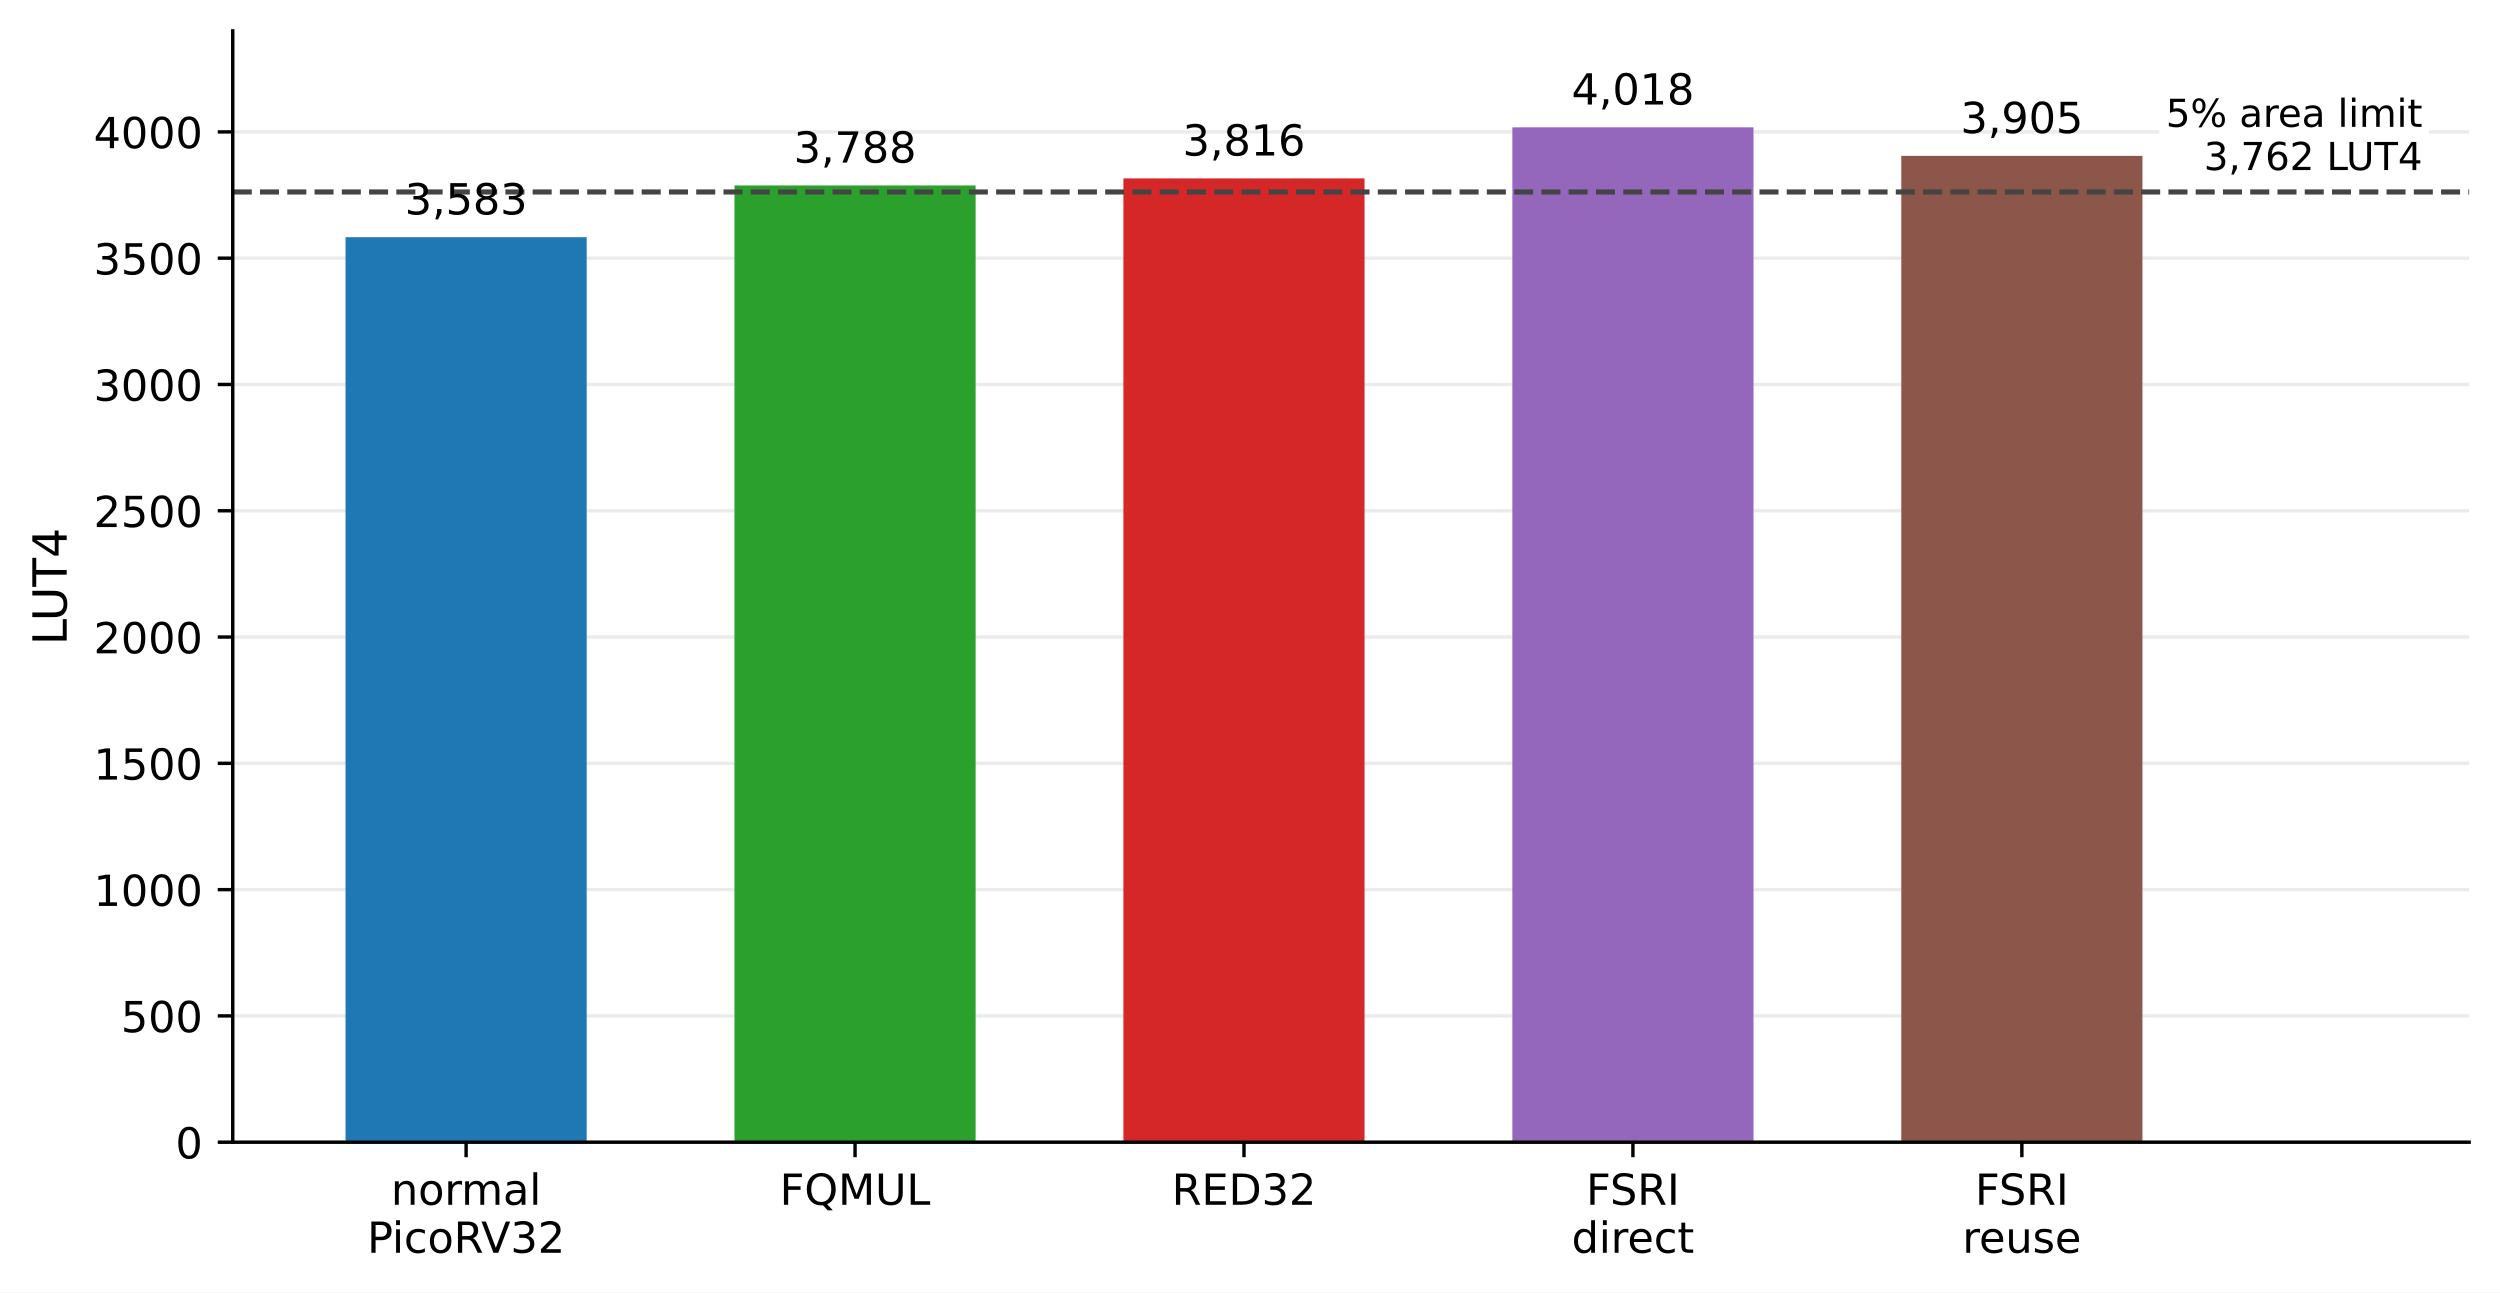
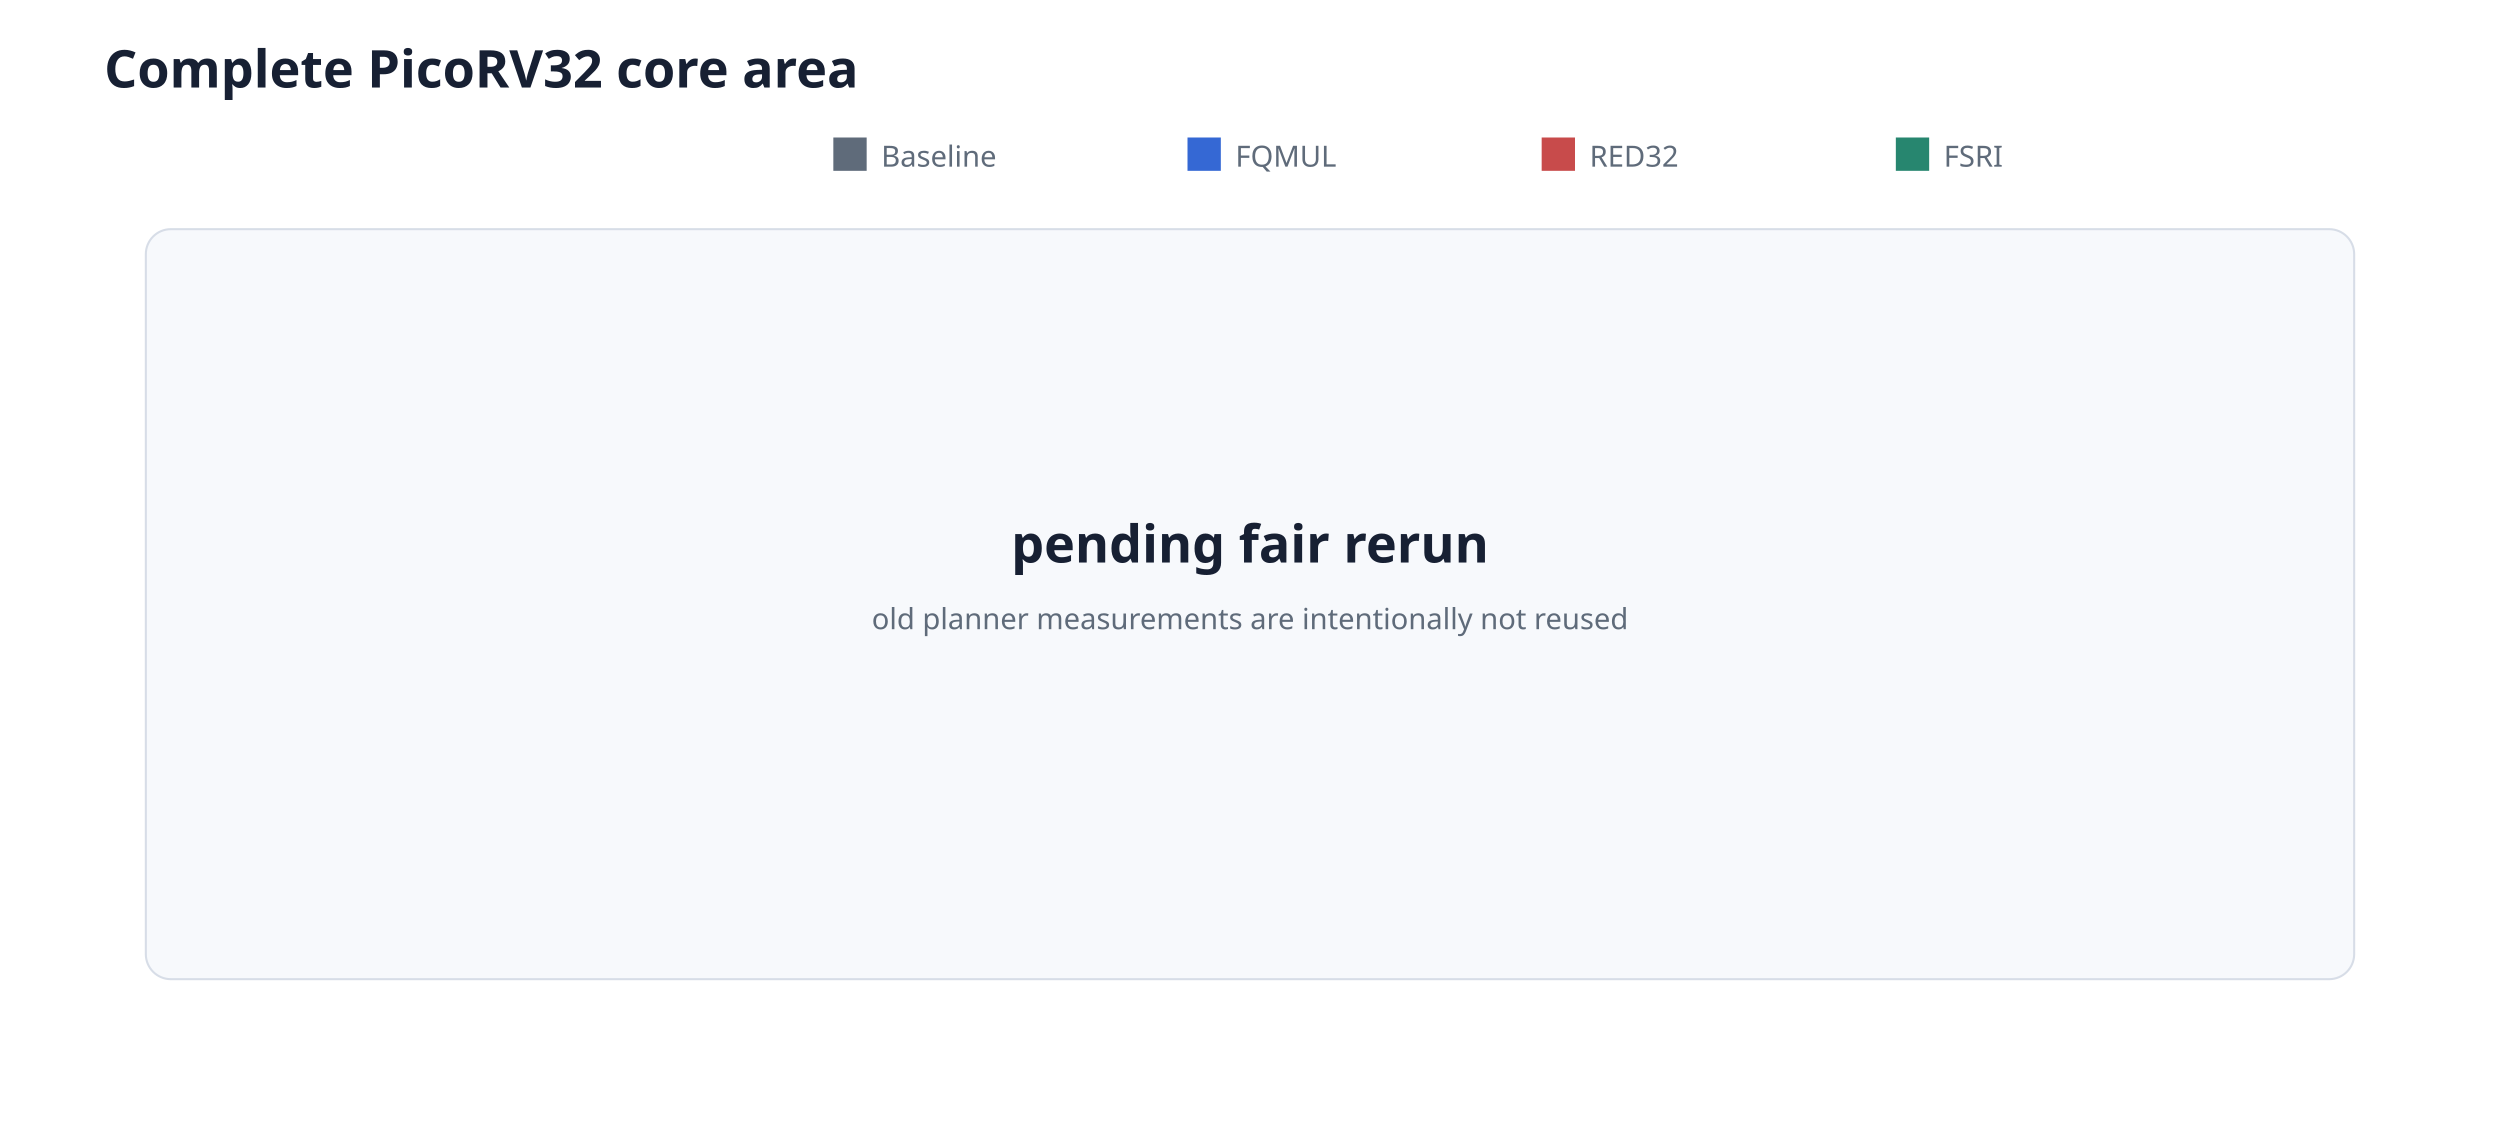
- <svg xmlns="http://www.w3.org/2000/svg" xmlns:xlink="http://www.w3.org/1999/xlink" width="583.206pt" height="301.532pt" viewBox="0 0 583.206 301.532" version="1.1">
-   <defs>
-     <style type="text/css">*{stroke-linejoin: round; stroke-linecap: butt}</style>
-   </defs>
-   <g id="figure_1">
-     <g id="patch_1">
-       <path d="M 0 301.532  L 583.206 301.532  L 583.206 0  L 0 0  z " style="fill: #ffffff" />
-     </g>
-     <g id="axes_1">
-       <g id="patch_2">
-         <path d="M 54.296 266.456  L 576.006 266.456  L 576.006 7.2  L 54.296 7.2  z " style="fill: #ffffff" />
-       </g>
-       <g id="matplotlib.axis_1">
-         <g id="xtick_1">
-           <g id="line2d_1">
-             <defs>
-               <path id="mf85c276c39" d="M 0 0  L 0 3.5  " style="stroke: #000000; stroke-width: 0.8" />
-             </defs>
-             <g>
-               <use xlink:href="#mf85c276c39" x="108.735" y="266.456" style="stroke: #000000; stroke-width: 0.8" />
-             </g>
-           </g>
-           <g id="text_1">
-             <g transform="translate(91.21571 281.0544) scale(0.1 -0.1)">
-               <defs>
-                 <path id="DejaVuSans-6e" d="M 3513 2113  L 3513 0  L 2938 0  L 2938 2094  Q 2938 2591 2744 2837  Q 2550 3084 2163 3084  Q 1697 3084 1428 2787  Q 1159 2491 1159 1978  L 1159 0  L 581 0  L 581 3500  L 1159 3500  L 1159 2956  Q 1366 3272 1645 3428  Q 1925 3584 2291 3584  Q 2894 3584 3203 3211  Q 3513 2838 3513 2113  z " transform="scale(0.015625)" />
-                 <path id="DejaVuSans-6f" d="M 1959 3097  Q 1497 3097 1228 2736  Q 959 2375 959 1747  Q 959 1119 1226 758  Q 1494 397 1959 397  Q 2419 397 2687 759  Q 2956 1122 2956 1747  Q 2956 2369 2687 2733  Q 2419 3097 1959 3097  z M 1959 3584  Q 2709 3584 3137 3096  Q 3566 2609 3566 1747  Q 3566 888 3137 398  Q 2709 -91 1959 -91  Q 1206 -91 779 398  Q 353 888 353 1747  Q 353 2609 779 3096  Q 1206 3584 1959 3584  z " transform="scale(0.015625)" />
-                 <path id="DejaVuSans-72" d="M 2631 2963  Q 2534 3019 2420 3045  Q 2306 3072 2169 3072  Q 1681 3072 1420 2755  Q 1159 2438 1159 1844  L 1159 0  L 581 0  L 581 3500  L 1159 3500  L 1159 2956  Q 1341 3275 1631 3429  Q 1922 3584 2338 3584  Q 2397 3584 2469 3576  Q 2541 3569 2628 3553  L 2631 2963  z " transform="scale(0.015625)" />
-                 <path id="DejaVuSans-6d" d="M 3328 2828  Q 3544 3216 3844 3400  Q 4144 3584 4550 3584  Q 5097 3584 5394 3201  Q 5691 2819 5691 2113  L 5691 0  L 5113 0  L 5113 2094  Q 5113 2597 4934 2840  Q 4756 3084 4391 3084  Q 3944 3084 3684 2787  Q 3425 2491 3425 1978  L 3425 0  L 2847 0  L 2847 2094  Q 2847 2600 2669 2842  Q 2491 3084 2119 3084  Q 1678 3084 1418 2786  Q 1159 2488 1159 1978  L 1159 0  L 581 0  L 581 3500  L 1159 3500  L 1159 2956  Q 1356 3278 1631 3431  Q 1906 3584 2284 3584  Q 2666 3584 2933 3390  Q 3200 3197 3328 2828  z " transform="scale(0.015625)" />
-                 <path id="DejaVuSans-61" d="M 2194 1759  Q 1497 1759 1228 1600  Q 959 1441 959 1056  Q 959 750 1161 570  Q 1363 391 1709 391  Q 2188 391 2477 730  Q 2766 1069 2766 1631  L 2766 1759  L 2194 1759  z M 3341 1997  L 3341 0  L 2766 0  L 2766 531  Q 2569 213 2275 61  Q 1981 -91 1556 -91  Q 1019 -91 701 211  Q 384 513 384 1019  Q 384 1609 779 1909  Q 1175 2209 1959 2209  L 2766 2209  L 2766 2266  Q 2766 2663 2505 2880  Q 2244 3097 1772 3097  Q 1472 3097 1187 3025  Q 903 2953 641 2809  L 641 3341  Q 956 3463 1253 3523  Q 1550 3584 1831 3584  Q 2591 3584 2966 3190  Q 3341 2797 3341 1997  z " transform="scale(0.015625)" />
-                 <path id="DejaVuSans-6c" d="M 603 4863  L 1178 4863  L 1178 0  L 603 0  L 603 4863  z " transform="scale(0.015625)" />
-               </defs>
-               <use xlink:href="#DejaVuSans-6e" />
-               <use xlink:href="#DejaVuSans-6f" transform="translate(63.37891 0)" />
-               <use xlink:href="#DejaVuSans-72" transform="translate(124.5605 0)" />
-               <use xlink:href="#DejaVuSans-6d" transform="translate(163.9238 0)" />
-               <use xlink:href="#DejaVuSans-61" transform="translate(261.3359 0)" />
-               <use xlink:href="#DejaVuSans-6c" transform="translate(322.6152 0)" />
-             </g>
-             <g transform="translate(85.65321 292.2523) scale(0.1 -0.1)">
-               <defs>
-                 <path id="DejaVuSans-50" d="M 1259 4147  L 1259 2394  L 2053 2394  Q 2494 2394 2734 2622  Q 2975 2850 2975 3272  Q 2975 3691 2734 3919  Q 2494 4147 2053 4147  L 1259 4147  z M 628 4666  L 2053 4666  Q 2838 4666 3239 4311  Q 3641 3956 3641 3272  Q 3641 2581 3239 2228  Q 2838 1875 2053 1875  L 1259 1875  L 1259 0  L 628 0  L 628 4666  z " transform="scale(0.015625)" />
-                 <path id="DejaVuSans-69" d="M 603 3500  L 1178 3500  L 1178 0  L 603 0  L 603 3500  z M 603 4863  L 1178 4863  L 1178 4134  L 603 4134  L 603 4863  z " transform="scale(0.015625)" />
-                 <path id="DejaVuSans-63" d="M 3122 3366  L 3122 2828  Q 2878 2963 2633 3030  Q 2388 3097 2138 3097  Q 1578 3097 1268 2742  Q 959 2388 959 1747  Q 959 1106 1268 751  Q 1578 397 2138 397  Q 2388 397 2633 464  Q 2878 531 3122 666  L 3122 134  Q 2881 22 2623 -34  Q 2366 -91 2075 -91  Q 1284 -91 818 406  Q 353 903 353 1747  Q 353 2603 823 3093  Q 1294 3584 2113 3584  Q 2378 3584 2631 3529  Q 2884 3475 3122 3366  z " transform="scale(0.015625)" />
-                 <path id="DejaVuSans-52" d="M 2841 2188  Q 3044 2119 3236 1894  Q 3428 1669 3622 1275  L 4263 0  L 3584 0  L 2988 1197  Q 2756 1666 2539 1819  Q 2322 1972 1947 1972  L 1259 1972  L 1259 0  L 628 0  L 628 4666  L 2053 4666  Q 2853 4666 3247 4331  Q 3641 3997 3641 3322  Q 3641 2881 3436 2590  Q 3231 2300 2841 2188  z M 1259 4147  L 1259 2491  L 2053 2491  Q 2509 2491 2742 2702  Q 2975 2913 2975 3322  Q 2975 3731 2742 3939  Q 2509 4147 2053 4147  L 1259 4147  z " transform="scale(0.015625)" />
-                 <path id="DejaVuSans-56" d="M 1831 0  L 50 4666  L 709 4666  L 2188 738  L 3669 4666  L 4325 4666  L 2547 0  L 1831 0  z " transform="scale(0.015625)" />
-                 <path id="DejaVuSans-33" d="M 2597 2516  Q 3050 2419 3304 2112  Q 3559 1806 3559 1356  Q 3559 666 3084 287  Q 2609 -91 1734 -91  Q 1441 -91 1130 -33  Q 819 25 488 141  L 488 750  Q 750 597 1062 519  Q 1375 441 1716 441  Q 2309 441 2620 675  Q 2931 909 2931 1356  Q 2931 1769 2642 2001  Q 2353 2234 1838 2234  L 1294 2234  L 1294 2753  L 1863 2753  Q 2328 2753 2575 2939  Q 2822 3125 2822 3475  Q 2822 3834 2567 4026  Q 2313 4219 1838 4219  Q 1578 4219 1281 4162  Q 984 4106 628 3988  L 628 4550  Q 988 4650 1302 4700  Q 1616 4750 1894 4750  Q 2613 4750 3031 4423  Q 3450 4097 3450 3541  Q 3450 3153 3228 2886  Q 3006 2619 2597 2516  z " transform="scale(0.015625)" />
-                 <path id="DejaVuSans-32" d="M 1228 531  L 3431 531  L 3431 0  L 469 0  L 469 531  Q 828 903 1448 1529  Q 2069 2156 2228 2338  Q 2531 2678 2651 2914  Q 2772 3150 2772 3378  Q 2772 3750 2511 3984  Q 2250 4219 1831 4219  Q 1534 4219 1204 4116  Q 875 4013 500 3803  L 500 4441  Q 881 4594 1212 4672  Q 1544 4750 1819 4750  Q 2544 4750 2975 4387  Q 3406 4025 3406 3419  Q 3406 3131 3298 2873  Q 3191 2616 2906 2266  Q 2828 2175 2409 1742  Q 1991 1309 1228 531  z " transform="scale(0.015625)" />
-               </defs>
-               <use xlink:href="#DejaVuSans-50" />
-               <use xlink:href="#DejaVuSans-69" transform="translate(58.05273 0)" />
-               <use xlink:href="#DejaVuSans-63" transform="translate(85.83594 0)" />
-               <use xlink:href="#DejaVuSans-6f" transform="translate(140.8164 0)" />
-               <use xlink:href="#DejaVuSans-52" transform="translate(201.998 0)" />
-               <use xlink:href="#DejaVuSans-56" transform="translate(265.9805 0)" />
-               <use xlink:href="#DejaVuSans-33" transform="translate(334.3887 0)" />
-               <use xlink:href="#DejaVuSans-32" transform="translate(398.0117 0)" />
-             </g>
-           </g>
-         </g>
-         <g id="xtick_2">
-           <g id="line2d_2">
-             <g>
-               <use xlink:href="#mf85c276c39" x="199.467" y="266.456" style="stroke: #000000; stroke-width: 0.8" />
-             </g>
-           </g>
-           <g id="text_2">
-             <g transform="translate(181.8963 281.0544) scale(0.1 -0.1)">
-               <defs>
-                 <path id="DejaVuSans-46" d="M 628 4666  L 3309 4666  L 3309 4134  L 1259 4134  L 1259 2759  L 3109 2759  L 3109 2228  L 1259 2228  L 1259 0  L 628 0  L 628 4666  z " transform="scale(0.015625)" />
-                 <path id="DejaVuSans-51" d="M 2522 4238  Q 1834 4238 1429 3725  Q 1025 3213 1025 2328  Q 1025 1447 1429 934  Q 1834 422 2522 422  Q 3209 422 3611 934  Q 4013 1447 4013 2328  Q 4013 3213 3611 3725  Q 3209 4238 2522 4238  z M 3406 84  L 4238 -825  L 3475 -825  L 2784 -78  Q 2681 -84 2626 -87  Q 2572 -91 2522 -91  Q 1538 -91 948 567  Q 359 1225 359 2328  Q 359 3434 948 4092  Q 1538 4750 2522 4750  Q 3503 4750 4090 4092  Q 4678 3434 4678 2328  Q 4678 1516 4351 937  Q 4025 359 3406 84  z " transform="scale(0.015625)" />
-                 <path id="DejaVuSans-4d" d="M 628 4666  L 1569 4666  L 2759 1491  L 3956 4666  L 4897 4666  L 4897 0  L 4281 0  L 4281 4097  L 3078 897  L 2444 897  L 1241 4097  L 1241 0  L 628 0  L 628 4666  z " transform="scale(0.015625)" />
-                 <path id="DejaVuSans-55" d="M 556 4666  L 1191 4666  L 1191 1831  Q 1191 1081 1462 751  Q 1734 422 2344 422  Q 2950 422 3222 751  Q 3494 1081 3494 1831  L 3494 4666  L 4128 4666  L 4128 1753  Q 4128 841 3676 375  Q 3225 -91 2344 -91  Q 1459 -91 1007 375  Q 556 841 556 1753  L 556 4666  z " transform="scale(0.015625)" />
-                 <path id="DejaVuSans-4c" d="M 628 4666  L 1259 4666  L 1259 531  L 3531 531  L 3531 0  L 628 0  L 628 4666  z " transform="scale(0.015625)" />
-               </defs>
-               <use xlink:href="#DejaVuSans-46" />
-               <use xlink:href="#DejaVuSans-51" transform="translate(57.51953 0)" />
-               <use xlink:href="#DejaVuSans-4d" transform="translate(136.2305 0)" />
-               <use xlink:href="#DejaVuSans-55" transform="translate(222.5098 0)" />
-               <use xlink:href="#DejaVuSans-4c" transform="translate(295.7031 0)" />
-             </g>
-           </g>
-         </g>
-         <g id="xtick_3">
-           <g id="line2d_3">
-             <g>
-               <use xlink:href="#mf85c276c39" x="290.2" y="266.456" style="stroke: #000000; stroke-width: 0.8" />
-             </g>
-           </g>
-           <g id="text_3">
-             <g transform="translate(273.3535 281.0544) scale(0.1 -0.1)">
-               <defs>
-                 <path id="DejaVuSans-45" d="M 628 4666  L 3578 4666  L 3578 4134  L 1259 4134  L 1259 2753  L 3481 2753  L 3481 2222  L 1259 2222  L 1259 531  L 3634 531  L 3634 0  L 628 0  L 628 4666  z " transform="scale(0.015625)" />
-                 <path id="DejaVuSans-44" d="M 1259 4147  L 1259 519  L 2022 519  Q 2988 519 3436 956  Q 3884 1394 3884 2338  Q 3884 3275 3436 3711  Q 2988 4147 2022 4147  L 1259 4147  z M 628 4666  L 1925 4666  Q 3281 4666 3915 4102  Q 4550 3538 4550 2338  Q 4550 1131 3912 565  Q 3275 0 1925 0  L 628 0  L 628 4666  z " transform="scale(0.015625)" />
-               </defs>
-               <use xlink:href="#DejaVuSans-52" />
-               <use xlink:href="#DejaVuSans-45" transform="translate(69.48242 0)" />
-               <use xlink:href="#DejaVuSans-44" transform="translate(132.666 0)" />
-               <use xlink:href="#DejaVuSans-33" transform="translate(209.668 0)" />
-               <use xlink:href="#DejaVuSans-32" transform="translate(273.291 0)" />
-             </g>
-           </g>
-         </g>
-         <g id="xtick_4">
-           <g id="line2d_4">
-             <g>
-               <use xlink:href="#mf85c276c39" x="380.932" y="266.456" style="stroke: #000000; stroke-width: 0.8" />
-             </g>
-           </g>
-           <g id="text_4">
-             <g transform="translate(370.02 281.0544) scale(0.1 -0.1)">
-               <defs>
-                 <path id="DejaVuSans-53" d="M 3425 4513  L 3425 3897  Q 3066 4069 2747 4153  Q 2428 4238 2131 4238  Q 1616 4238 1336 4038  Q 1056 3838 1056 3469  Q 1056 3159 1242 3001  Q 1428 2844 1947 2747  L 2328 2669  Q 3034 2534 3370 2195  Q 3706 1856 3706 1288  Q 3706 609 3251 259  Q 2797 -91 1919 -91  Q 1588 -91 1214 -16  Q 841 59 441 206  L 441 856  Q 825 641 1194 531  Q 1563 422 1919 422  Q 2459 422 2753 634  Q 3047 847 3047 1241  Q 3047 1584 2836 1778  Q 2625 1972 2144 2069  L 1759 2144  Q 1053 2284 737 2584  Q 422 2884 422 3419  Q 422 4038 858 4394  Q 1294 4750 2059 4750  Q 2388 4750 2728 4690  Q 3069 4631 3425 4513  z " transform="scale(0.015625)" />
-                 <path id="DejaVuSans-49" d="M 628 4666  L 1259 4666  L 1259 0  L 628 0  L 628 4666  z " transform="scale(0.015625)" />
-               </defs>
-               <use xlink:href="#DejaVuSans-46" />
-               <use xlink:href="#DejaVuSans-53" transform="translate(55.76953 0)" />
-               <use xlink:href="#DejaVuSans-52" transform="translate(119.2461 0)" />
-               <use xlink:href="#DejaVuSans-49" transform="translate(188.7285 0)" />
-             </g>
-             <g transform="translate(366.6396 292.2523) scale(0.1 -0.1)">
-               <defs>
-                 <path id="DejaVuSans-64" d="M 2906 2969  L 2906 4863  L 3481 4863  L 3481 0  L 2906 0  L 2906 525  Q 2725 213 2448 61  Q 2172 -91 1784 -91  Q 1150 -91 751 415  Q 353 922 353 1747  Q 353 2572 751 3078  Q 1150 3584 1784 3584  Q 2172 3584 2448 3432  Q 2725 3281 2906 2969  z M 947 1747  Q 947 1113 1208 752  Q 1469 391 1925 391  Q 2381 391 2643 752  Q 2906 1113 2906 1747  Q 2906 2381 2643 2742  Q 2381 3103 1925 3103  Q 1469 3103 1208 2742  Q 947 2381 947 1747  z " transform="scale(0.015625)" />
-                 <path id="DejaVuSans-65" d="M 3597 1894  L 3597 1613  L 953 1613  Q 991 1019 1311 708  Q 1631 397 2203 397  Q 2534 397 2845 478  Q 3156 559 3463 722  L 3463 178  Q 3153 47 2828 -22  Q 2503 -91 2169 -91  Q 1331 -91 842 396  Q 353 884 353 1716  Q 353 2575 817 3079  Q 1281 3584 2069 3584  Q 2775 3584 3186 3129  Q 3597 2675 3597 1894  z M 3022 2063  Q 3016 2534 2758 2815  Q 2500 3097 2075 3097  Q 1594 3097 1305 2825  Q 1016 2553 972 2059  L 3022 2063  z " transform="scale(0.015625)" />
-                 <path id="DejaVuSans-74" d="M 1172 4494  L 1172 3500  L 2356 3500  L 2356 3053  L 1172 3053  L 1172 1153  Q 1172 725 1289 603  Q 1406 481 1766 481  L 2356 481  L 2356 0  L 1766 0  Q 1100 0 847 248  Q 594 497 594 1153  L 594 3053  L 172 3053  L 172 3500  L 594 3500  L 594 4494  L 1172 4494  z " transform="scale(0.015625)" />
-               </defs>
-               <use xlink:href="#DejaVuSans-64" />
-               <use xlink:href="#DejaVuSans-69" transform="translate(63.47656 0)" />
-               <use xlink:href="#DejaVuSans-72" transform="translate(91.25977 0)" />
-               <use xlink:href="#DejaVuSans-65" transform="translate(130.123 0)" />
-               <use xlink:href="#DejaVuSans-63" transform="translate(191.6465 0)" />
-               <use xlink:href="#DejaVuSans-74" transform="translate(246.627 0)" />
-             </g>
-           </g>
-         </g>
-         <g id="xtick_5">
-           <g id="line2d_5">
-             <g>
-               <use xlink:href="#mf85c276c39" x="471.664" y="266.456" style="stroke: #000000; stroke-width: 0.8" />
-             </g>
-           </g>
-           <g id="text_5">
-             <g transform="translate(460.7522 281.0544) scale(0.1 -0.1)">
-               <use xlink:href="#DejaVuSans-46" />
-               <use xlink:href="#DejaVuSans-53" transform="translate(55.76953 0)" />
-               <use xlink:href="#DejaVuSans-52" transform="translate(119.2461 0)" />
-               <use xlink:href="#DejaVuSans-49" transform="translate(188.7285 0)" />
-             </g>
-             <g transform="translate(457.7944 292.2523) scale(0.1 -0.1)">
-               <defs>
-                 <path id="DejaVuSans-75" d="M 544 1381  L 544 3500  L 1119 3500  L 1119 1403  Q 1119 906 1312 657  Q 1506 409 1894 409  Q 2359 409 2629 706  Q 2900 1003 2900 1516  L 2900 3500  L 3475 3500  L 3475 0  L 2900 0  L 2900 538  Q 2691 219 2414 64  Q 2138 -91 1772 -91  Q 1169 -91 856 284  Q 544 659 544 1381  z M 1991 3584  L 1991 3584  z " transform="scale(0.015625)" />
-                 <path id="DejaVuSans-73" d="M 2834 3397  L 2834 2853  Q 2591 2978 2328 3040  Q 2066 3103 1784 3103  Q 1356 3103 1142 2972  Q 928 2841 928 2578  Q 928 2378 1081 2264  Q 1234 2150 1697 2047  L 1894 2003  Q 2506 1872 2764 1633  Q 3022 1394 3022 966  Q 3022 478 2636 193  Q 2250 -91 1575 -91  Q 1294 -91 989 -36  Q 684 19 347 128  L 347 722  Q 666 556 975 473  Q 1284 391 1588 391  Q 1994 391 2212 530  Q 2431 669 2431 922  Q 2431 1156 2273 1281  Q 2116 1406 1581 1522  L 1381 1569  Q 847 1681 609 1914  Q 372 2147 372 2553  Q 372 3047 722 3315  Q 1072 3584 1716 3584  Q 2034 3584 2315 3537  Q 2597 3491 2834 3397  z " transform="scale(0.015625)" />
-               </defs>
-               <use xlink:href="#DejaVuSans-72" />
-               <use xlink:href="#DejaVuSans-65" transform="translate(38.86328 0)" />
-               <use xlink:href="#DejaVuSans-75" transform="translate(100.3867 0)" />
-               <use xlink:href="#DejaVuSans-73" transform="translate(163.7656 0)" />
-               <use xlink:href="#DejaVuSans-65" transform="translate(215.8652 0)" />
-             </g>
-           </g>
-         </g>
-       </g>
-       <g id="matplotlib.axis_2">
-         <g id="ytick_1">
-           <g id="line2d_6">
-             <path d="M 54.296 266.456  L 576.006 266.456  " clip-path="url(#pc603741247)" style="fill: none; stroke: #b0b0b0; stroke-opacity: 0.25; stroke-width: 0.8; stroke-linecap: square" />
-           </g>
-           <g id="line2d_7">
-             <defs>
-               <path id="mbd3ee909d3" d="M 0 0  L -3.5 0  " style="stroke: #000000; stroke-width: 0.8" />
-             </defs>
-             <g>
-               <use xlink:href="#mbd3ee909d3" x="54.296" y="266.456" style="stroke: #000000; stroke-width: 0.8" />
-             </g>
-           </g>
-           <g id="text_6">
-             <g transform="translate(40.93344 270.2552) scale(0.1 -0.1)">
-               <defs>
-                 <path id="DejaVuSans-30" d="M 2034 4250  Q 1547 4250 1301 3770  Q 1056 3291 1056 2328  Q 1056 1369 1301 889  Q 1547 409 2034 409  Q 2525 409 2770 889  Q 3016 1369 3016 2328  Q 3016 3291 2770 3770  Q 2525 4250 2034 4250  z M 2034 4750  Q 2819 4750 3233 4129  Q 3647 3509 3647 2328  Q 3647 1150 3233 529  Q 2819 -91 2034 -91  Q 1250 -91 836 529  Q 422 1150 422 2328  Q 422 3509 836 4129  Q 1250 4750 2034 4750  z " transform="scale(0.015625)" />
-               </defs>
-               <use xlink:href="#DejaVuSans-30" />
-             </g>
-           </g>
-         </g>
-         <g id="ytick_2">
-           <g id="line2d_8">
-             <path d="M 54.296 236.995  L 576.006 236.995  " clip-path="url(#pc603741247)" style="fill: none; stroke: #b0b0b0; stroke-opacity: 0.25; stroke-width: 0.8; stroke-linecap: square" />
-           </g>
-           <g id="line2d_9">
-             <g>
-               <use xlink:href="#mbd3ee909d3" x="54.296" y="236.995" style="stroke: #000000; stroke-width: 0.8" />
-             </g>
-           </g>
-           <g id="text_7">
-             <g transform="translate(28.20844 240.7943) scale(0.1 -0.1)">
-               <defs>
-                 <path id="DejaVuSans-35" d="M 691 4666  L 3169 4666  L 3169 4134  L 1269 4134  L 1269 2991  Q 1406 3038 1543 3061  Q 1681 3084 1819 3084  Q 2600 3084 3056 2656  Q 3513 2228 3513 1497  Q 3513 744 3044 326  Q 2575 -91 1722 -91  Q 1428 -91 1123 -41  Q 819 9 494 109  L 494 744  Q 775 591 1075 516  Q 1375 441 1709 441  Q 2250 441 2565 725  Q 2881 1009 2881 1497  Q 2881 1984 2565 2268  Q 2250 2553 1709 2553  Q 1456 2553 1204 2497  Q 953 2441 691 2322  L 691 4666  z " transform="scale(0.015625)" />
-               </defs>
-               <use xlink:href="#DejaVuSans-35" />
-               <use xlink:href="#DejaVuSans-30" transform="translate(63.62305 0)" />
-               <use xlink:href="#DejaVuSans-30" transform="translate(127.2461 0)" />
-             </g>
-           </g>
-         </g>
-         <g id="ytick_3">
-           <g id="line2d_10">
-             <path d="M 54.296 207.534  L 576.006 207.534  " clip-path="url(#pc603741247)" style="fill: none; stroke: #b0b0b0; stroke-opacity: 0.25; stroke-width: 0.8; stroke-linecap: square" />
-           </g>
-           <g id="line2d_11">
-             <g>
-               <use xlink:href="#mbd3ee909d3" x="54.296" y="207.534" style="stroke: #000000; stroke-width: 0.8" />
-             </g>
-           </g>
-           <g id="text_8">
-             <g transform="translate(21.84594 211.3334) scale(0.1 -0.1)">
-               <defs>
-                 <path id="DejaVuSans-31" d="M 794 531  L 1825 531  L 1825 4091  L 703 3866  L 703 4441  L 1819 4666  L 2450 4666  L 2450 531  L 3481 531  L 3481 0  L 794 0  L 794 531  z " transform="scale(0.015625)" />
-               </defs>
-               <use xlink:href="#DejaVuSans-31" />
-               <use xlink:href="#DejaVuSans-30" transform="translate(63.62305 0)" />
-               <use xlink:href="#DejaVuSans-30" transform="translate(127.2461 0)" />
-               <use xlink:href="#DejaVuSans-30" transform="translate(190.8691 0)" />
-             </g>
-           </g>
-         </g>
-         <g id="ytick_4">
-           <g id="line2d_12">
-             <path d="M 54.296 178.073  L 576.006 178.073  " clip-path="url(#pc603741247)" style="fill: none; stroke: #b0b0b0; stroke-opacity: 0.25; stroke-width: 0.8; stroke-linecap: square" />
-           </g>
-           <g id="line2d_13">
-             <g>
-               <use xlink:href="#mbd3ee909d3" x="54.296" y="178.073" style="stroke: #000000; stroke-width: 0.8" />
-             </g>
-           </g>
-           <g id="text_9">
-             <g transform="translate(21.84594 181.8725) scale(0.1 -0.1)">
-               <use xlink:href="#DejaVuSans-31" />
-               <use xlink:href="#DejaVuSans-35" transform="translate(63.62305 0)" />
-               <use xlink:href="#DejaVuSans-30" transform="translate(127.2461 0)" />
-               <use xlink:href="#DejaVuSans-30" transform="translate(190.8691 0)" />
-             </g>
-           </g>
-         </g>
-         <g id="ytick_5">
-           <g id="line2d_14">
-             <path d="M 54.296 148.612  L 576.006 148.612  " clip-path="url(#pc603741247)" style="fill: none; stroke: #b0b0b0; stroke-opacity: 0.25; stroke-width: 0.8; stroke-linecap: square" />
-           </g>
-           <g id="line2d_15">
-             <g>
-               <use xlink:href="#mbd3ee909d3" x="54.296" y="148.612" style="stroke: #000000; stroke-width: 0.8" />
-             </g>
-           </g>
-           <g id="text_10">
-             <g transform="translate(21.84594 152.4116) scale(0.1 -0.1)">
-               <use xlink:href="#DejaVuSans-32" />
-               <use xlink:href="#DejaVuSans-30" transform="translate(63.62305 0)" />
-               <use xlink:href="#DejaVuSans-30" transform="translate(127.2461 0)" />
-               <use xlink:href="#DejaVuSans-30" transform="translate(190.8691 0)" />
-             </g>
-           </g>
-         </g>
-         <g id="ytick_6">
-           <g id="line2d_16">
-             <path d="M 54.296 119.151  L 576.006 119.151  " clip-path="url(#pc603741247)" style="fill: none; stroke: #b0b0b0; stroke-opacity: 0.25; stroke-width: 0.8; stroke-linecap: square" />
-           </g>
-           <g id="line2d_17">
-             <g>
-               <use xlink:href="#mbd3ee909d3" x="54.296" y="119.151" style="stroke: #000000; stroke-width: 0.8" />
-             </g>
-           </g>
-           <g id="text_11">
-             <g transform="translate(21.84594 122.9507) scale(0.1 -0.1)">
-               <use xlink:href="#DejaVuSans-32" />
-               <use xlink:href="#DejaVuSans-35" transform="translate(63.62305 0)" />
-               <use xlink:href="#DejaVuSans-30" transform="translate(127.2461 0)" />
-               <use xlink:href="#DejaVuSans-30" transform="translate(190.8691 0)" />
-             </g>
-           </g>
-         </g>
-         <g id="ytick_7">
-           <g id="line2d_18">
-             <path d="M 54.296 89.691  L 576.006 89.691  " clip-path="url(#pc603741247)" style="fill: none; stroke: #b0b0b0; stroke-opacity: 0.25; stroke-width: 0.8; stroke-linecap: square" />
-           </g>
-           <g id="line2d_19">
-             <g>
-               <use xlink:href="#mbd3ee909d3" x="54.296" y="89.691" style="stroke: #000000; stroke-width: 0.8" />
-             </g>
-           </g>
-           <g id="text_12">
-             <g transform="translate(21.84594 93.48976) scale(0.1 -0.1)">
-               <use xlink:href="#DejaVuSans-33" />
-               <use xlink:href="#DejaVuSans-30" transform="translate(63.62305 0)" />
-               <use xlink:href="#DejaVuSans-30" transform="translate(127.2461 0)" />
-               <use xlink:href="#DejaVuSans-30" transform="translate(190.8691 0)" />
-             </g>
-           </g>
-         </g>
-         <g id="ytick_8">
-           <g id="line2d_20">
-             <path d="M 54.296 60.23  L 576.006 60.23  " clip-path="url(#pc603741247)" style="fill: none; stroke: #b0b0b0; stroke-opacity: 0.25; stroke-width: 0.8; stroke-linecap: square" />
-           </g>
-           <g id="line2d_21">
-             <g>
-               <use xlink:href="#mbd3ee909d3" x="54.296" y="60.23" style="stroke: #000000; stroke-width: 0.8" />
-             </g>
-           </g>
-           <g id="text_13">
-             <g transform="translate(21.84594 64.02885) scale(0.1 -0.1)">
-               <use xlink:href="#DejaVuSans-33" />
-               <use xlink:href="#DejaVuSans-35" transform="translate(63.62305 0)" />
-               <use xlink:href="#DejaVuSans-30" transform="translate(127.2461 0)" />
-               <use xlink:href="#DejaVuSans-30" transform="translate(190.8691 0)" />
-             </g>
-           </g>
-         </g>
-         <g id="ytick_9">
-           <g id="line2d_22">
-             <path d="M 54.296 30.769  L 576.006 30.769  " clip-path="url(#pc603741247)" style="fill: none; stroke: #b0b0b0; stroke-opacity: 0.25; stroke-width: 0.8; stroke-linecap: square" />
-           </g>
-           <g id="line2d_23">
-             <g>
-               <use xlink:href="#mbd3ee909d3" x="54.296" y="30.769" style="stroke: #000000; stroke-width: 0.8" />
-             </g>
-           </g>
-           <g id="text_14">
-             <g transform="translate(21.84594 34.56795) scale(0.1 -0.1)">
-               <defs>
-                 <path id="DejaVuSans-34" d="M 2419 4116  L 825 1625  L 2419 1625  L 2419 4116  z M 2253 4666  L 3047 4666  L 3047 1625  L 3713 1625  L 3713 1100  L 3047 1100  L 3047 0  L 2419 0  L 2419 1100  L 313 1100  L 313 1709  L 2253 4666  z " transform="scale(0.015625)" />
-               </defs>
-               <use xlink:href="#DejaVuSans-34" />
-               <use xlink:href="#DejaVuSans-30" transform="translate(63.62305 0)" />
-               <use xlink:href="#DejaVuSans-30" transform="translate(127.2461 0)" />
-               <use xlink:href="#DejaVuSans-30" transform="translate(190.8691 0)" />
-             </g>
-           </g>
-         </g>
-         <g id="text_15">
-           <g transform="translate(15.55828 150.5015) rotate(-90) scale(0.11 -0.11)">
-             <defs>
-               <path id="DejaVuSans-54" d="M -19 4666  L 3928 4666  L 3928 4134  L 2272 4134  L 2272 0  L 1638 0  L 1638 4134  L -19 4134  L -19 4666  z " transform="scale(0.015625)" />
-             </defs>
-             <use xlink:href="#DejaVuSans-4c" />
-             <use xlink:href="#DejaVuSans-55" transform="translate(50.71289 0)" />
-             <use xlink:href="#DejaVuSans-54" transform="translate(123.9062 0)" />
-             <use xlink:href="#DejaVuSans-34" transform="translate(184.9902 0)" />
-           </g>
-         </g>
-       </g>
-       <g id="patch_3">
-         <path d="M 80.608 266.456  L 136.862 266.456  L 136.862 55.339  L 80.608 55.339  z " clip-path="url(#pc603741247)" style="fill: #1f77b4" />
-       </g>
-       <g id="patch_4">
-         <path d="M 171.34 266.456  L 227.594 266.456  L 227.594 43.26  L 171.34 43.26  z " clip-path="url(#pc603741247)" style="fill: #2ca02c" />
-       </g>
-       <g id="patch_5">
-         <path d="M 262.073 266.456  L 318.327 266.456  L 318.327 41.61  L 262.073 41.61  z " clip-path="url(#pc603741247)" style="fill: #d62728" />
-       </g>
-       <g id="patch_6">
-         <path d="M 352.805 266.456  L 409.059 266.456  L 409.059 29.708  L 352.805 29.708  z " clip-path="url(#pc603741247)" style="fill: #9467bd" />
-       </g>
-       <g id="patch_7">
-         <path d="M 443.537 266.456  L 499.791 266.456  L 499.791 36.366  L 443.537 36.366  z " clip-path="url(#pc603741247)" style="fill: #8c564b" />
-       </g>
-       <g id="line2d_24">
-         <path d="M 54.296 44.783  L 576.006 44.783  " clip-path="url(#pc603741247)" style="fill: none; stroke-dasharray: 4.44,1.92; stroke-dashoffset: 0; stroke: #444444; stroke-width: 1.2" />
-       </g>
-       <g id="patch_8">
-         <path d="M 54.296 266.456  L 54.296 7.2  " style="fill: none; stroke: #000000; stroke-width: 0.8; stroke-linejoin: miter; stroke-linecap: square" />
-       </g>
-       <g id="patch_9">
-         <path d="M 54.296 266.456  L 576.006 266.456  " style="fill: none; stroke: #000000; stroke-width: 0.8; stroke-linejoin: miter; stroke-linecap: square" />
-       </g>
-       <g id="text_16">
-         <g id="patch_10">
-           <path d="M 503.728 43.073  L 566.648 43.073  L 566.648 21.224  L 503.728 21.224  z " style="fill: #ffffff" />
-         </g>
-         <g transform="translate(505.2582 29.59283) scale(0.09 -0.09)">
-           <defs>
-             <path id="DejaVuSans-25" d="M 4653 2053  Q 4381 2053 4226 1822  Q 4072 1591 4072 1178  Q 4072 772 4226 539  Q 4381 306 4653 306  Q 4919 306 5073 539  Q 5228 772 5228 1178  Q 5228 1588 5073 1820  Q 4919 2053 4653 2053  z M 4653 2450  Q 5147 2450 5437 2106  Q 5728 1763 5728 1178  Q 5728 594 5436 251  Q 5144 -91 4653 -91  Q 4153 -91 3862 251  Q 3572 594 3572 1178  Q 3572 1766 3864 2108  Q 4156 2450 4653 2450  z M 1428 4353  Q 1159 4353 1004 4120  Q 850 3888 850 3481  Q 850 3069 1003 2837  Q 1156 2606 1428 2606  Q 1700 2606 1854 2837  Q 2009 3069 2009 3481  Q 2009 3884 1853 4118  Q 1697 4353 1428 4353  z M 4250 4750  L 4750 4750  L 1831 -91  L 1331 -91  L 4250 4750  z M 1428 4750  Q 1922 4750 2215 4408  Q 2509 4066 2509 3481  Q 2509 2891 2217 2550  Q 1925 2209 1428 2209  Q 931 2209 642 2551  Q 353 2894 353 3481  Q 353 4063 643 4406  Q 934 4750 1428 4750  z " transform="scale(0.015625)" />
-             <path id="DejaVuSans-20" transform="scale(0.015625)" />
-           </defs>
-           <use xlink:href="#DejaVuSans-35" />
-           <use xlink:href="#DejaVuSans-25" transform="translate(63.62305 0)" />
-           <use xlink:href="#DejaVuSans-20" transform="translate(158.6426 0)" />
-           <use xlink:href="#DejaVuSans-61" transform="translate(190.4297 0)" />
-           <use xlink:href="#DejaVuSans-72" transform="translate(251.709 0)" />
-           <use xlink:href="#DejaVuSans-65" transform="translate(290.5723 0)" />
-           <use xlink:href="#DejaVuSans-61" transform="translate(352.0957 0)" />
-           <use xlink:href="#DejaVuSans-20" transform="translate(413.375 0)" />
-           <use xlink:href="#DejaVuSans-6c" transform="translate(445.1621 0)" />
-           <use xlink:href="#DejaVuSans-69" transform="translate(472.9453 0)" />
-           <use xlink:href="#DejaVuSans-6d" transform="translate(500.7285 0)" />
-           <use xlink:href="#DejaVuSans-69" transform="translate(598.1406 0)" />
-           <use xlink:href="#DejaVuSans-74" transform="translate(625.9238 0)" />
-         </g>
-         <g transform="translate(514.1176 39.67086) scale(0.09 -0.09)">
-           <defs>
-             <path id="DejaVuSans-2c" d="M 750 794  L 1409 794  L 1409 256  L 897 -744  L 494 -744  L 750 256  L 750 794  z " transform="scale(0.015625)" />
-             <path id="DejaVuSans-37" d="M 525 4666  L 3525 4666  L 3525 4397  L 1831 0  L 1172 0  L 2766 4134  L 525 4134  L 525 4666  z " transform="scale(0.015625)" />
-             <path id="DejaVuSans-36" d="M 2113 2584  Q 1688 2584 1439 2293  Q 1191 2003 1191 1497  Q 1191 994 1439 701  Q 1688 409 2113 409  Q 2538 409 2786 701  Q 3034 994 3034 1497  Q 3034 2003 2786 2293  Q 2538 2584 2113 2584  z M 3366 4563  L 3366 3988  Q 3128 4100 2886 4159  Q 2644 4219 2406 4219  Q 1781 4219 1451 3797  Q 1122 3375 1075 2522  Q 1259 2794 1537 2939  Q 1816 3084 2150 3084  Q 2853 3084 3261 2657  Q 3669 2231 3669 1497  Q 3669 778 3244 343  Q 2819 -91 2113 -91  Q 1303 -91 875 529  Q 447 1150 447 2328  Q 447 3434 972 4092  Q 1497 4750 2381 4750  Q 2619 4750 2861 4703  Q 3103 4656 3366 4563  z " transform="scale(0.015625)" />
-           </defs>
-           <use xlink:href="#DejaVuSans-33" />
-           <use xlink:href="#DejaVuSans-2c" transform="translate(63.62305 0)" />
-           <use xlink:href="#DejaVuSans-37" transform="translate(95.41016 0)" />
-           <use xlink:href="#DejaVuSans-36" transform="translate(159.0332 0)" />
-           <use xlink:href="#DejaVuSans-32" transform="translate(222.6562 0)" />
-           <use xlink:href="#DejaVuSans-20" transform="translate(286.2793 0)" />
-           <use xlink:href="#DejaVuSans-4c" transform="translate(318.0664 0)" />
-           <use xlink:href="#DejaVuSans-55" transform="translate(368.7793 0)" />
-           <use xlink:href="#DejaVuSans-54" transform="translate(441.9727 0)" />
-           <use xlink:href="#DejaVuSans-34" transform="translate(503.0566 0)" />
-         </g>
-       </g>
-       <g id="text_17">
-         <g transform="translate(94.42118 50.01874) scale(0.1 -0.1)">
-           <defs>
-             <path id="DejaVuSans-38" d="M 2034 2216  Q 1584 2216 1326 1975  Q 1069 1734 1069 1313  Q 1069 891 1326 650  Q 1584 409 2034 409  Q 2484 409 2743 651  Q 3003 894 3003 1313  Q 3003 1734 2745 1975  Q 2488 2216 2034 2216  z M 1403 2484  Q 997 2584 770 2862  Q 544 3141 544 3541  Q 544 4100 942 4425  Q 1341 4750 2034 4750  Q 2731 4750 3128 4425  Q 3525 4100 3525 3541  Q 3525 3141 3298 2862  Q 3072 2584 2669 2484  Q 3125 2378 3379 2068  Q 3634 1759 3634 1313  Q 3634 634 3220 271  Q 2806 -91 2034 -91  Q 1263 -91 848 271  Q 434 634 434 1313  Q 434 1759 690 2068  Q 947 2378 1403 2484  z M 1172 3481  Q 1172 3119 1398 2916  Q 1625 2713 2034 2713  Q 2441 2713 2670 2916  Q 2900 3119 2900 3481  Q 2900 3844 2670 4047  Q 2441 4250 2034 4250  Q 1625 4250 1398 4047  Q 1172 3844 1172 3481  z " transform="scale(0.015625)" />
-           </defs>
-           <use xlink:href="#DejaVuSans-33" />
-           <use xlink:href="#DejaVuSans-2c" transform="translate(63.62305 0)" />
-           <use xlink:href="#DejaVuSans-35" transform="translate(95.41016 0)" />
-           <use xlink:href="#DejaVuSans-38" transform="translate(159.0332 0)" />
-           <use xlink:href="#DejaVuSans-33" transform="translate(222.6562 0)" />
-         </g>
-       </g>
-       <g id="text_18">
-         <g transform="translate(185.1534 37.93977) scale(0.1 -0.1)">
-           <use xlink:href="#DejaVuSans-33" />
-           <use xlink:href="#DejaVuSans-2c" transform="translate(63.62305 0)" />
-           <use xlink:href="#DejaVuSans-37" transform="translate(95.41016 0)" />
-           <use xlink:href="#DejaVuSans-38" transform="translate(159.0332 0)" />
-           <use xlink:href="#DejaVuSans-38" transform="translate(222.6562 0)" />
-         </g>
-       </g>
-       <g id="text_19">
-         <g transform="translate(275.8855 36.28995) scale(0.1 -0.1)">
-           <use xlink:href="#DejaVuSans-33" />
-           <use xlink:href="#DejaVuSans-2c" transform="translate(63.62305 0)" />
-           <use xlink:href="#DejaVuSans-38" transform="translate(95.41016 0)" />
-           <use xlink:href="#DejaVuSans-31" transform="translate(159.0332 0)" />
-           <use xlink:href="#DejaVuSans-36" transform="translate(222.6562 0)" />
-         </g>
-       </g>
-       <g id="text_20">
-         <g transform="translate(366.6177 24.38775) scale(0.1 -0.1)">
-           <use xlink:href="#DejaVuSans-34" />
-           <use xlink:href="#DejaVuSans-2c" transform="translate(63.62305 0)" />
-           <use xlink:href="#DejaVuSans-30" transform="translate(95.41016 0)" />
-           <use xlink:href="#DejaVuSans-31" transform="translate(159.0332 0)" />
-           <use xlink:href="#DejaVuSans-38" transform="translate(222.6562 0)" />
-         </g>
-       </g>
-       <g id="text_21">
-         <g transform="translate(457.3499 31.04591) scale(0.1 -0.1)">
-           <defs>
-             <path id="DejaVuSans-39" d="M 703 97  L 703 672  Q 941 559 1184 500  Q 1428 441 1663 441  Q 2288 441 2617 861  Q 2947 1281 2994 2138  Q 2813 1869 2534 1725  Q 2256 1581 1919 1581  Q 1219 1581 811 2004  Q 403 2428 403 3163  Q 403 3881 828 4315  Q 1253 4750 1959 4750  Q 2769 4750 3195 4129  Q 3622 3509 3622 2328  Q 3622 1225 3098 567  Q 2575 -91 1691 -91  Q 1453 -91 1209 -44  Q 966 3 703 97  z M 1959 2075  Q 2384 2075 2632 2365  Q 2881 2656 2881 3163  Q 2881 3666 2632 3958  Q 2384 4250 1959 4250  Q 1534 4250 1286 3958  Q 1038 3666 1038 3163  Q 1038 2656 1286 2365  Q 1534 2075 1959 2075  z " transform="scale(0.015625)" />
-           </defs>
-           <use xlink:href="#DejaVuSans-33" />
-           <use xlink:href="#DejaVuSans-2c" transform="translate(63.62305 0)" />
-           <use xlink:href="#DejaVuSans-39" transform="translate(95.41016 0)" />
-           <use xlink:href="#DejaVuSans-30" transform="translate(159.0332 0)" />
-           <use xlink:href="#DejaVuSans-35" transform="translate(222.6562 0)" />
-         </g>
-       </g>
-     </g>
-   </g>
-   <defs>
-     <clipPath id="pc603741247">
-       <rect x="54.296" y="7.2" width="521.71" height="259.256" />
-     </clipPath>
-   </defs>
+ <svg xmlns="http://www.w3.org/2000/svg" width="1200" height="540" viewBox="0 0 1200 540" role="img" aria-labelledby="title desc">
+   <rect width="1200" height="540" fill="white" />
+   <style>text{font-family:system-ui,sans-serif;fill:#172033}.title{font-size:25px;font-weight:700}.small{font-size:14px;fill:#5f6b7a}.label{font-size:16px}.value{font-size:14px;font-weight:650}.mono{font-family:ui-monospace,monospace}</style>
+   <text x="50" y="42" class="title">Complete PicoRV32 core area</text>
+   <rect x="400" y="66" width="16" height="16" fill="#5f6b7a" />
+   <text x="423" y="80" class="small">Baseline</text>
+   <rect x="570" y="66" width="16" height="16" fill="#3568d4" />
+   <text x="593" y="80" class="small">FQMUL</text>
+   <rect x="740" y="66" width="16" height="16" fill="#c84b4b" />
+   <text x="763" y="80" class="small">RED32</text>
+   <rect x="910" y="66" width="16" height="16" fill="#27866f" />
+   <text x="933" y="80" class="small">FSRI</text>
+   <rect x="70" y="110" width="1060" height="360" rx="12" fill="#f7f9fc" stroke="#d7dde7" />
+   <text x="600.0" y="270.0" text-anchor="middle" class="title">pending fair rerun</text>
+   <text x="600.0" y="302.0" text-anchor="middle" class="small">old planner measurements are intentionally not reused</text>
</svg>
